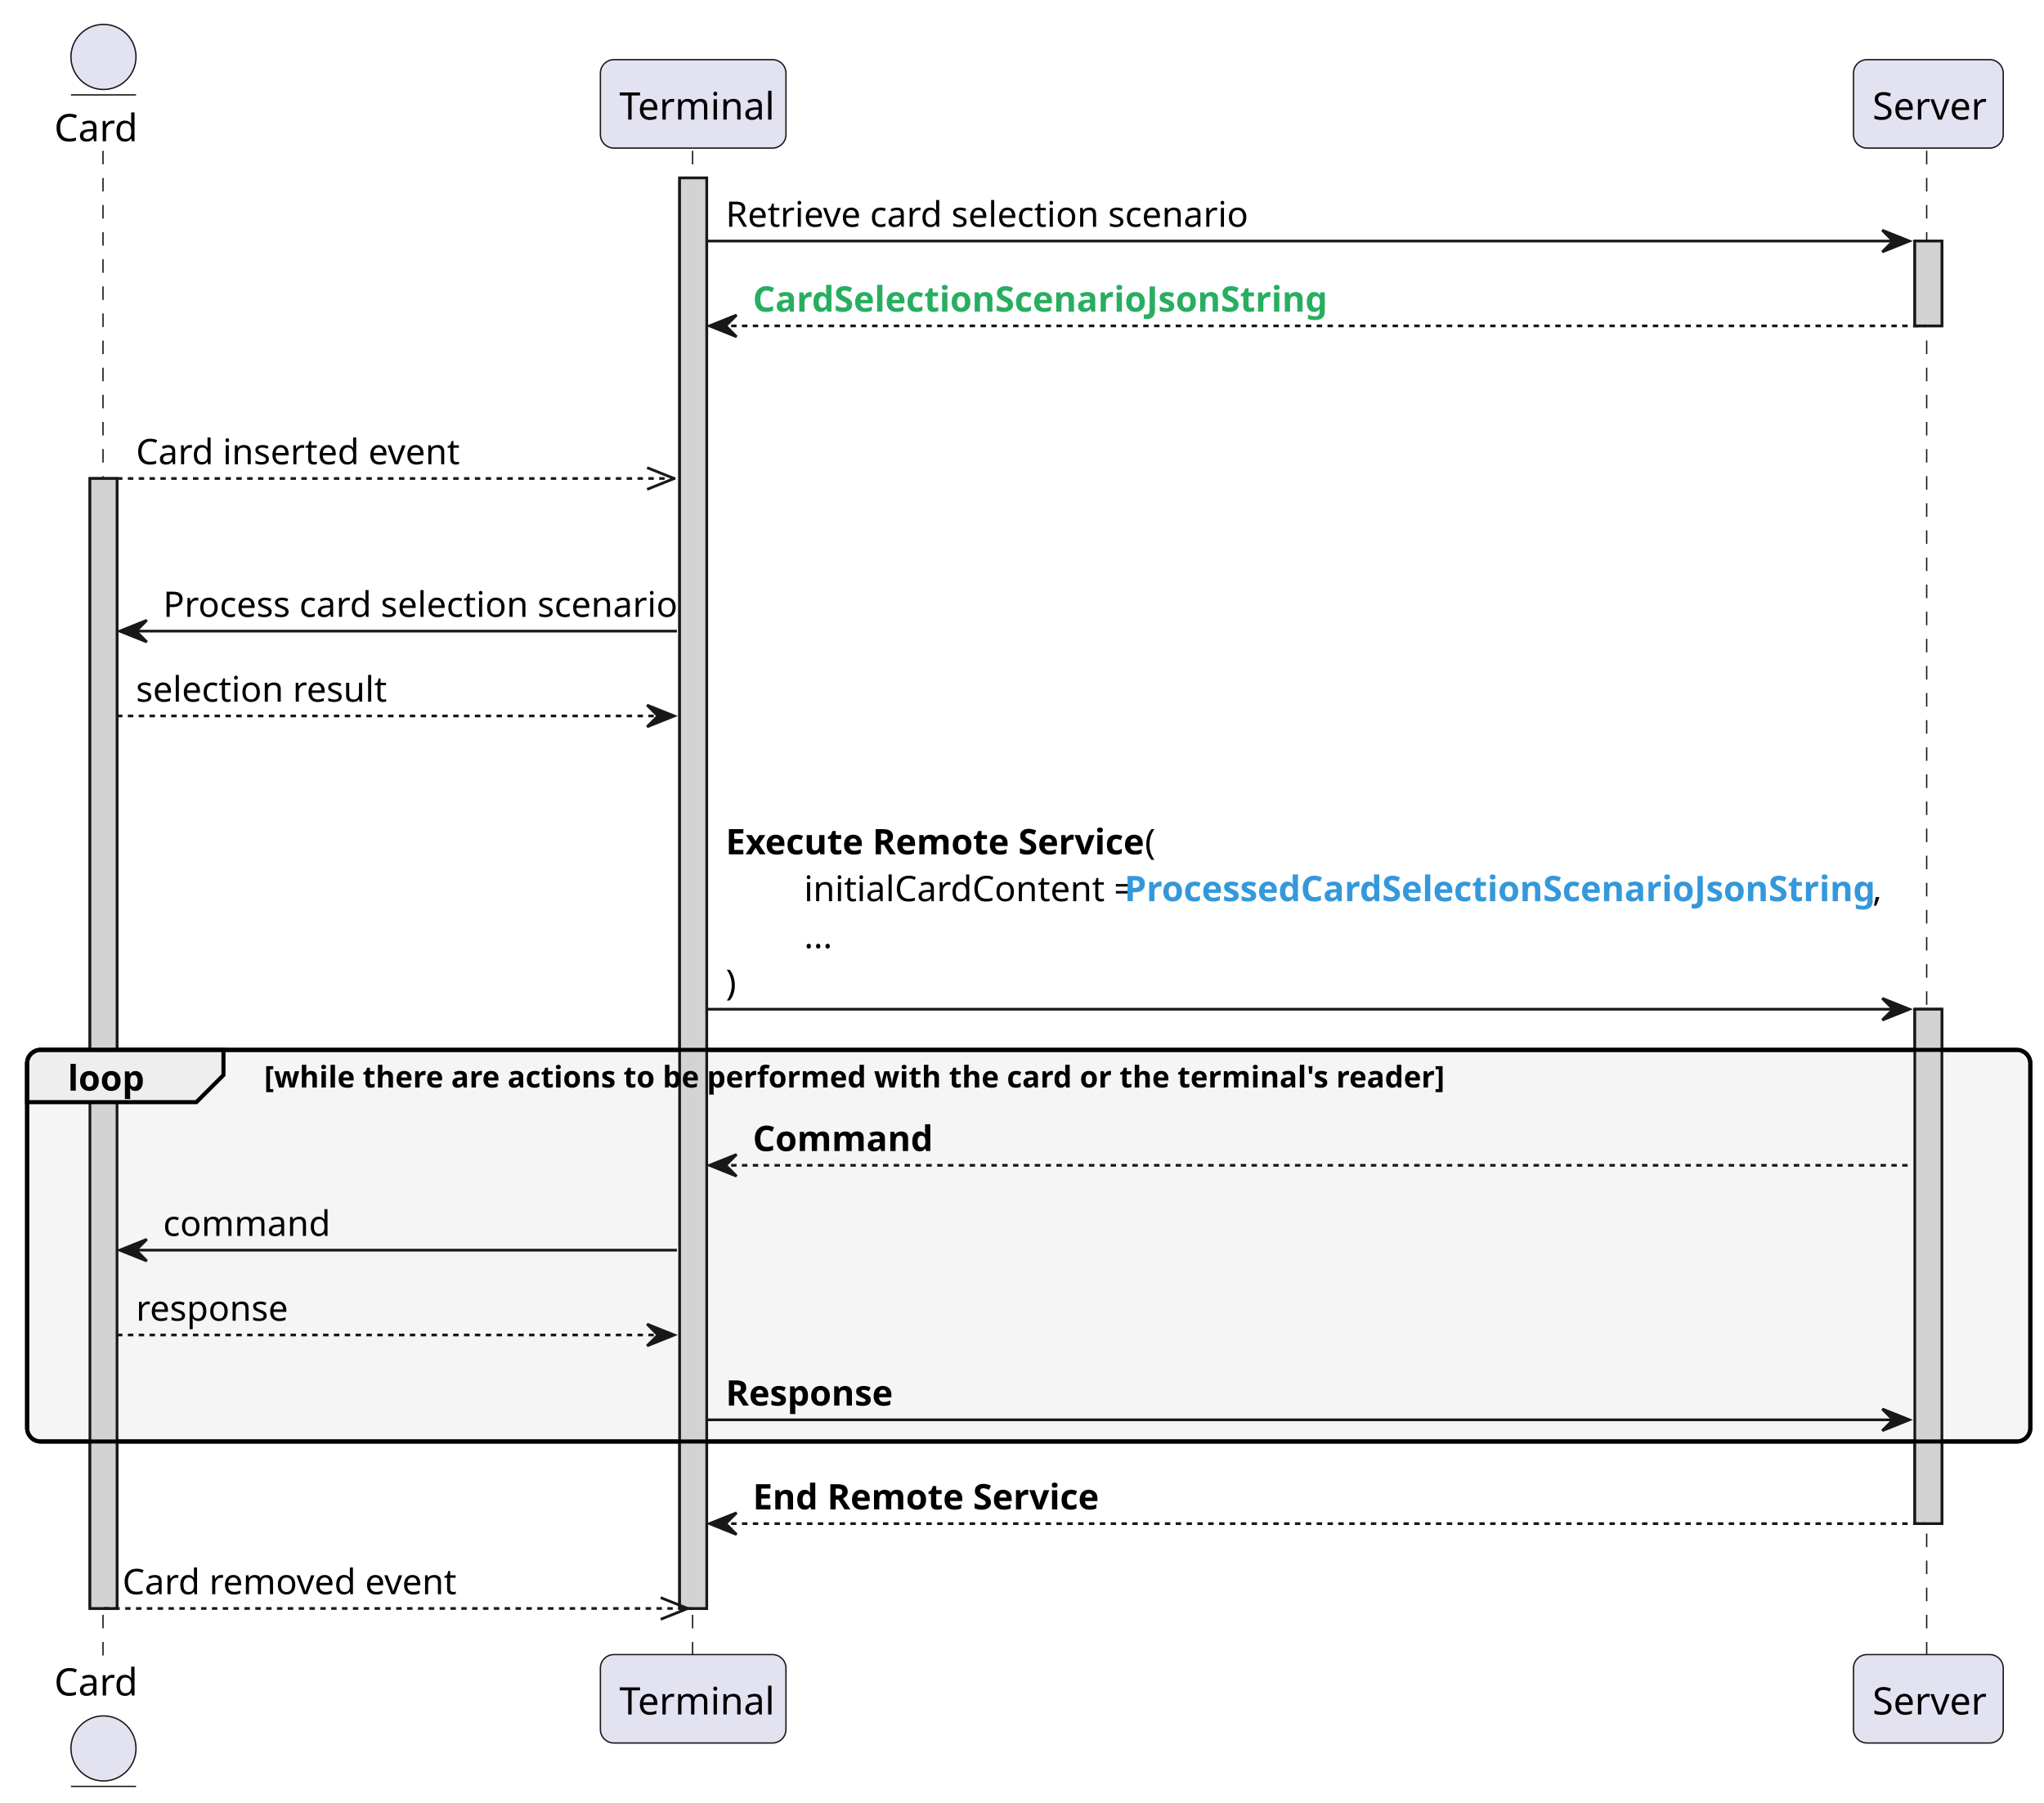
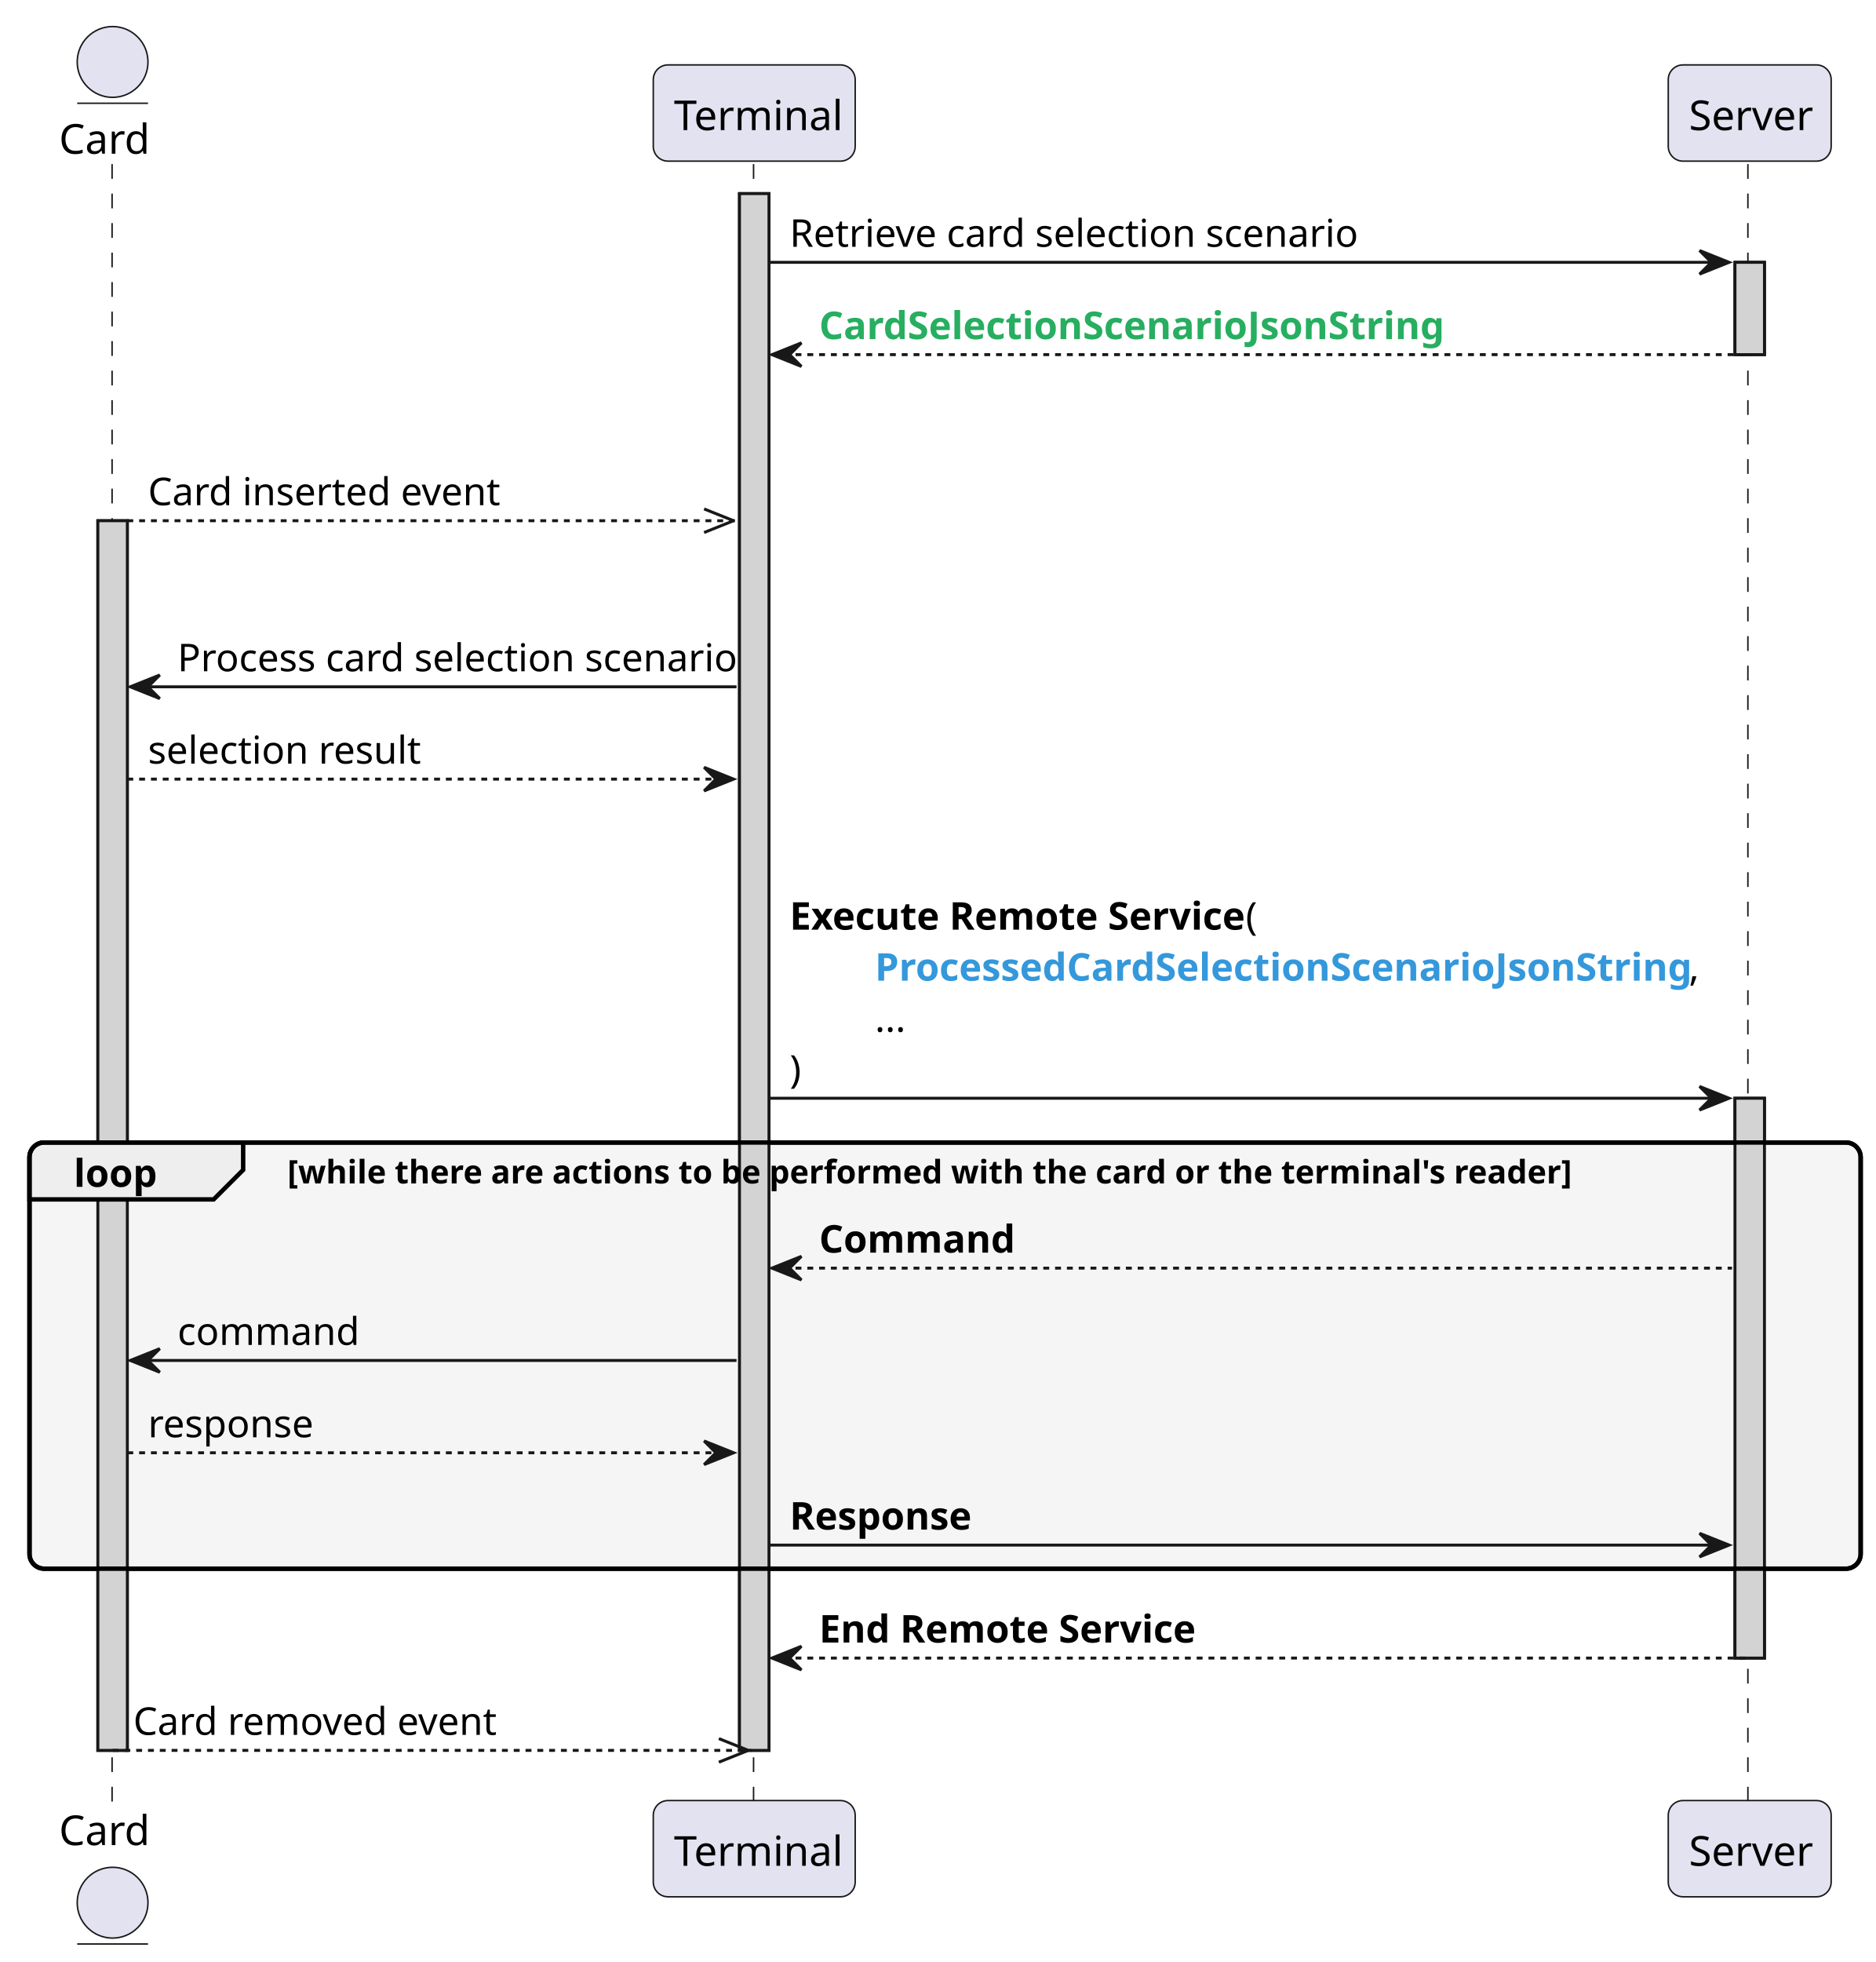
- <svg xmlns="http://www.w3.org/2000/svg" contentStyleType="text/css" height="665px" preserveAspectRatio="none" style="width:754px;height:665px;background:#FFFFFF;" version="1.1" viewBox="0 0 754 665" width="754px" zoomAndPan="magnify">
+ <svg xmlns="http://www.w3.org/2000/svg" contentStyleType="text/css" height="665px" preserveAspectRatio="none" style="width:636px;height:665px;background:#FFFFFF;" version="1.1" viewBox="0 0 636 665" width="636px" zoomAndPan="magnify">
  <defs />
  <g>
    <rect fill="#D3D3D3" height="416.783" style="stroke:#181818;stroke-width:1.0;" width="10" x="33.172" y="176.494" />
    <rect fill="#D3D3D3" height="527.656" style="stroke:#181818;stroke-width:1.0;" width="10" x="250.702" y="65.621" />
-     <rect fill="#D3D3D3" height="31.291" style="stroke:#181818;stroke-width:1.0;" width="10" x="706.341" y="88.912" />
-     <rect fill="#D3D3D3" height="189.746" style="stroke:#181818;stroke-width:1.0;" width="10" x="706.341" y="372.24" />
-     <rect fill="#F5F5F5" height="144.455" rx="5" ry="5" style="stroke:#000000;stroke-width:1.5;" width="738.958" x="10" y="387.24" />
+     <rect fill="#D3D3D3" height="31.291" style="stroke:#181818;stroke-width:1.0;" width="10" x="588.192" y="88.912" />
+     <rect fill="#D3D3D3" height="189.746" style="stroke:#181818;stroke-width:1.0;" width="10" x="588.192" y="372.24" />
+     <rect fill="#F5F5F5" height="144.455" rx="5" ry="5" style="stroke:#000000;stroke-width:1.5;" width="620.809" x="10" y="387.24" />
    <line style="stroke:#181818;stroke-width:0.5;stroke-dasharray:5.0,5.0;" x1="38" x2="38" y1="55.621" y2="611.277" />
    <line style="stroke:#181818;stroke-width:0.5;stroke-dasharray:5.0,5.0;" x1="255.475" x2="255.475" y1="55.621" y2="611.277" />
-     <line style="stroke:#181818;stroke-width:0.5;stroke-dasharray:5.0,5.0;" x1="710.724" x2="710.724" y1="55.621" y2="611.277" />
+     <line style="stroke:#181818;stroke-width:0.5;stroke-dasharray:5.0,5.0;" x1="592.575" x2="592.575" y1="55.621" y2="611.277" />
    <text fill="#000000" font-family="sans-serif" font-size="14" lengthAdjust="spacing" textLength="30.345" x="20" y="52.107">Card</text>
    <ellipse cx="38.172" cy="21" fill="#E2E2F0" rx="12" ry="12" style="stroke:#181818;stroke-width:0.5;" />
    <line style="stroke:#181818;stroke-width:0.5;" x1="26.172" x2="50.172" y1="35" y2="35" />
    <text fill="#000000" font-family="sans-serif" font-size="14" lengthAdjust="spacing" textLength="30.345" x="20" y="625.385">Card</text>
    <ellipse cx="38.172" cy="644.898" fill="#E2E2F0" rx="12" ry="12" style="stroke:#181818;stroke-width:0.5;" />
    <line style="stroke:#181818;stroke-width:0.5;" x1="26.172" x2="50.172" y1="658.898" y2="658.898" />
    <rect fill="#E2E2F0" height="32.621" rx="5" ry="5" style="stroke:#181818;stroke-width:0.5;" width="68.455" x="221.475" y="22" />
    <text fill="#000000" font-family="sans-serif" font-size="14" lengthAdjust="spacing" textLength="54.455" x="228.475" y="44.107">Terminal</text>
    <rect fill="#E2E2F0" height="32.621" rx="5" ry="5" style="stroke:#181818;stroke-width:0.5;" width="68.455" x="221.475" y="610.277" />
    <text fill="#000000" font-family="sans-serif" font-size="14" lengthAdjust="spacing" textLength="54.455" x="228.475" y="632.385">Terminal</text>
-     <rect fill="#E2E2F0" height="32.621" rx="5" ry="5" style="stroke:#181818;stroke-width:0.5;" width="55.234" x="683.724" y="22" />
-     <text fill="#000000" font-family="sans-serif" font-size="14" lengthAdjust="spacing" textLength="41.234" x="690.724" y="44.107">Server</text>
-     <rect fill="#E2E2F0" height="32.621" rx="5" ry="5" style="stroke:#181818;stroke-width:0.5;" width="55.234" x="683.724" y="610.277" />
-     <text fill="#000000" font-family="sans-serif" font-size="14" lengthAdjust="spacing" textLength="41.234" x="690.724" y="632.385">Server</text>
+     <rect fill="#E2E2F0" height="32.621" rx="5" ry="5" style="stroke:#181818;stroke-width:0.5;" width="55.234" x="565.575" y="22" />
+     <text fill="#000000" font-family="sans-serif" font-size="14" lengthAdjust="spacing" textLength="41.234" x="572.575" y="44.107">Server</text>
+     <rect fill="#E2E2F0" height="32.621" rx="5" ry="5" style="stroke:#181818;stroke-width:0.5;" width="55.234" x="565.575" y="610.277" />
+     <text fill="#000000" font-family="sans-serif" font-size="14" lengthAdjust="spacing" textLength="41.234" x="572.575" y="632.385">Server</text>
    <rect fill="#D3D3D3" height="416.783" style="stroke:#181818;stroke-width:1.0;" width="10" x="33.172" y="176.494" />
    <rect fill="#D3D3D3" height="527.656" style="stroke:#181818;stroke-width:1.0;" width="10" x="250.702" y="65.621" />
-     <rect fill="#D3D3D3" height="31.291" style="stroke:#181818;stroke-width:1.0;" width="10" x="706.341" y="88.912" />
-     <rect fill="#D3D3D3" height="189.746" style="stroke:#181818;stroke-width:1.0;" width="10" x="706.341" y="372.24" />
-     <polygon fill="#181818" points="694.341,84.912,704.341,88.912,694.341,92.912,698.341,88.912" style="stroke:#181818;stroke-width:1.0;" />
-     <line style="stroke:#181818;stroke-width:1.0;" x1="260.702" x2="700.341" y1="88.912" y2="88.912" />
+     <rect fill="#D3D3D3" height="31.291" style="stroke:#181818;stroke-width:1.0;" width="10" x="588.192" y="88.912" />
+     <rect fill="#D3D3D3" height="189.746" style="stroke:#181818;stroke-width:1.0;" width="10" x="588.192" y="372.24" />
+     <polygon fill="#181818" points="576.192,84.912,586.192,88.912,576.192,92.912,580.192,88.912" style="stroke:#181818;stroke-width:1.0;" />
+     <line style="stroke:#181818;stroke-width:1.0;" x1="260.702" x2="582.192" y1="88.912" y2="88.912" />
    <text fill="#000000" font-family="sans-serif" font-size="13" lengthAdjust="spacing" textLength="184.977" x="267.702" y="83.649">Retrieve card selection scenario</text>
    <polygon fill="#181818" points="271.702,116.203,261.702,120.203,271.702,124.203,267.702,120.203" style="stroke:#181818;stroke-width:1.0;" />
-     <line style="stroke:#181818;stroke-width:1.0;stroke-dasharray:2.0,2.0;" x1="265.702" x2="710.341" y1="120.203" y2="120.203" />
+     <line style="stroke:#181818;stroke-width:1.0;stroke-dasharray:2.0,2.0;" x1="265.702" x2="592.192" y1="120.203" y2="120.203" />
    <text fill="#27AE60" font-family="sans-serif" font-size="13" font-weight="bold" lengthAdjust="spacing" textLength="210.222" x="277.702" y="114.94">CardSelectionScenarioJsonString</text>
    <line style="stroke:#181818;stroke-width:1.0;" x1="248.702" x2="238.702" y1="176.494" y2="172.494" />
    <line style="stroke:#181818;stroke-width:1.0;" x1="248.702" x2="238.702" y1="176.494" y2="180.494" />
    <line style="stroke:#181818;stroke-width:1.0;stroke-dasharray:2.0,2.0;" x1="43.172" x2="249.702" y1="176.494" y2="176.494" />
    <text fill="#000000" font-family="sans-serif" font-size="13" lengthAdjust="spacing" textLength="113.452" x="50.172" y="171.231">Card inserted event</text>
    <polygon fill="#181818" points="54.172,228.785,44.172,232.785,54.172,236.785,50.172,232.785" style="stroke:#181818;stroke-width:1.0;" />
    <line style="stroke:#181818;stroke-width:1.0;" x1="48.172" x2="249.702" y1="232.785" y2="232.785" />
    <text fill="#000000" font-family="sans-serif" font-size="13" lengthAdjust="spacing" textLength="183.53" x="60.172" y="227.523">Process card selection scenario</text>
    <polygon fill="#181818" points="238.702,260.076,248.702,264.076,238.702,268.076,242.702,264.076" style="stroke:#181818;stroke-width:1.0;" />
    <line style="stroke:#181818;stroke-width:1.0;stroke-dasharray:2.0,2.0;" x1="43.172" x2="244.702" y1="264.076" y2="264.076" />
    <text fill="#000000" font-family="sans-serif" font-size="13" lengthAdjust="spacing" textLength="86.709" x="50.172" y="258.813">selection result</text>
-     <polygon fill="#181818" points="694.341,368.24,704.341,372.24,694.341,376.24,698.341,372.24" style="stroke:#181818;stroke-width:1.0;" />
-     <line style="stroke:#181818;stroke-width:1.0;" x1="260.702" x2="700.341" y1="372.24" y2="372.24" />
+     <polygon fill="#181818" points="576.192,368.24,586.192,372.24,576.192,376.24,580.192,372.24" style="stroke:#181818;stroke-width:1.0;" />
+     <line style="stroke:#181818;stroke-width:1.0;" x1="260.702" x2="582.192" y1="372.24" y2="372.24" />
    <text fill="#000000" font-family="sans-serif" font-size="13" font-weight="bold" lengthAdjust="spacing" textLength="151.023" x="267.702" y="315.104">Execute Remote Service</text>
    <text fill="#000000" font-family="sans-serif" font-size="13" lengthAdjust="spacing" textLength="4.329" x="422.337" y="315.104">(</text>
-     <text fill="#000000" font-family="sans-serif" font-size="13" lengthAdjust="spacing" textLength="114.537" x="296.597" y="332.396">initialCardContent =</text>
-     <text fill="#3498DB" font-family="sans-serif" font-size="13" font-weight="bold" lengthAdjust="spacing" textLength="275.983" x="414.746" y="332.396">ProcessedCardSelectionScenarioJsonString</text>
-     <text fill="#000000" font-family="sans-serif" font-size="13" lengthAdjust="spacing" textLength="3.612" x="690.729" y="332.396">,</text>
+     <text fill="#3498DB" font-family="sans-serif" font-size="13" font-weight="bold" lengthAdjust="spacing" textLength="275.983" x="296.597" y="332.396">ProcessedCardSelectionScenarioJsonString</text>
+     <text fill="#000000" font-family="sans-serif" font-size="13" lengthAdjust="spacing" textLength="3.612" x="572.58" y="332.396">,</text>
    <text fill="#000000" font-family="sans-serif" font-size="13" lengthAdjust="spacing" textLength="10.835" x="296.597" y="349.687">...</text>
    <text fill="#000000" font-family="sans-serif" font-size="13" lengthAdjust="spacing" textLength="4.329" x="267.702" y="366.978">)</text>
    <path d="M15,387.24 L82.435,387.24 L82.435,396.531 L72.435,406.531 L10,406.531 L10,392.24 A5,5 0 0 1 15,387.24 " fill="#EEEEEE" style="stroke:#000000;stroke-width:1.5;" />
-     <rect fill="none" height="144.455" rx="5" ry="5" style="stroke:#000000;stroke-width:1.5;" width="738.958" x="10" y="387.24" />
+     <rect fill="none" height="144.455" rx="5" ry="5" style="stroke:#000000;stroke-width:1.5;" width="620.809" x="10" y="387.24" />
    <text fill="#000000" font-family="sans-serif" font-size="13" font-weight="bold" lengthAdjust="spacing" textLength="27.435" x="25" y="402.269">loop</text>
    <text fill="#000000" font-family="sans-serif" font-size="11" font-weight="bold" lengthAdjust="spacing" textLength="408.493" x="97.435" y="401.11">[while there are actions to be performed with the card or the terminal's reader]</text>
    <polygon fill="#181818" points="271.702,425.822,261.702,429.822,271.702,433.822,267.702,429.822" style="stroke:#181818;stroke-width:1.0;" />
-     <line style="stroke:#181818;stroke-width:1.0;stroke-dasharray:2.0,2.0;" x1="265.702" x2="705.341" y1="429.822" y2="429.822" />
+     <line style="stroke:#181818;stroke-width:1.0;stroke-dasharray:2.0,2.0;" x1="265.702" x2="587.192" y1="429.822" y2="429.822" />
    <text fill="#000000" font-family="sans-serif" font-size="13" font-weight="bold" lengthAdjust="spacing" textLength="63.559" x="277.702" y="424.56">Command</text>
    <polygon fill="#181818" points="54.172,457.113,44.172,461.113,54.172,465.113,50.172,461.113" style="stroke:#181818;stroke-width:1.0;" />
    <line style="stroke:#181818;stroke-width:1.0;" x1="48.172" x2="249.702" y1="461.113" y2="461.113" />
    <text fill="#000000" font-family="sans-serif" font-size="13" lengthAdjust="spacing" textLength="57.078" x="60.172" y="455.851">command</text>
    <polygon fill="#181818" points="238.702,488.404,248.702,492.404,238.702,496.404,242.702,492.404" style="stroke:#181818;stroke-width:1.0;" />
    <line style="stroke:#181818;stroke-width:1.0;stroke-dasharray:2.0,2.0;" x1="43.172" x2="244.702" y1="492.404" y2="492.404" />
    <text fill="#000000" font-family="sans-serif" font-size="13" lengthAdjust="spacing" textLength="53.479" x="50.172" y="487.142">response</text>
-     <polygon fill="#181818" points="694.341,519.695,704.341,523.695,694.341,527.695,698.341,523.695" style="stroke:#181818;stroke-width:1.0;" />
-     <line style="stroke:#181818;stroke-width:1.0;" x1="260.702" x2="700.341" y1="523.695" y2="523.695" />
+     <polygon fill="#181818" points="576.192,519.695,586.192,523.695,576.192,527.695,580.192,523.695" style="stroke:#181818;stroke-width:1.0;" />
+     <line style="stroke:#181818;stroke-width:1.0;" x1="260.702" x2="582.192" y1="523.695" y2="523.695" />
    <text fill="#000000" font-family="sans-serif" font-size="13" font-weight="bold" lengthAdjust="spacing" textLength="62.131" x="267.702" y="518.433">Response</text>
    <polygon fill="#181818" points="271.702,557.986,261.702,561.986,271.702,565.986,267.702,561.986" style="stroke:#181818;stroke-width:1.0;" />
-     <line style="stroke:#181818;stroke-width:1.0;stroke-dasharray:2.0,2.0;" x1="265.702" x2="710.341" y1="561.986" y2="561.986" />
+     <line style="stroke:#181818;stroke-width:1.0;stroke-dasharray:2.0,2.0;" x1="265.702" x2="592.192" y1="561.986" y2="561.986" />
    <text fill="#000000" font-family="sans-serif" font-size="13" font-weight="bold" lengthAdjust="spacing" textLength="125.715" x="277.702" y="556.724">End Remote Service</text>
    <line style="stroke:#181818;stroke-width:1.0;" x1="253.702" x2="243.702" y1="593.277" y2="589.277" />
    <line style="stroke:#181818;stroke-width:1.0;" x1="253.702" x2="243.702" y1="593.277" y2="597.277" />
    <line style="stroke:#181818;stroke-width:1.0;stroke-dasharray:2.0,2.0;" x1="38.172" x2="254.702" y1="593.277" y2="593.277" />
    <text fill="#000000" font-family="sans-serif" font-size="13" lengthAdjust="spacing" textLength="117.781" x="45.172" y="588.015">Card removed event</text>
  </g>
</svg>
